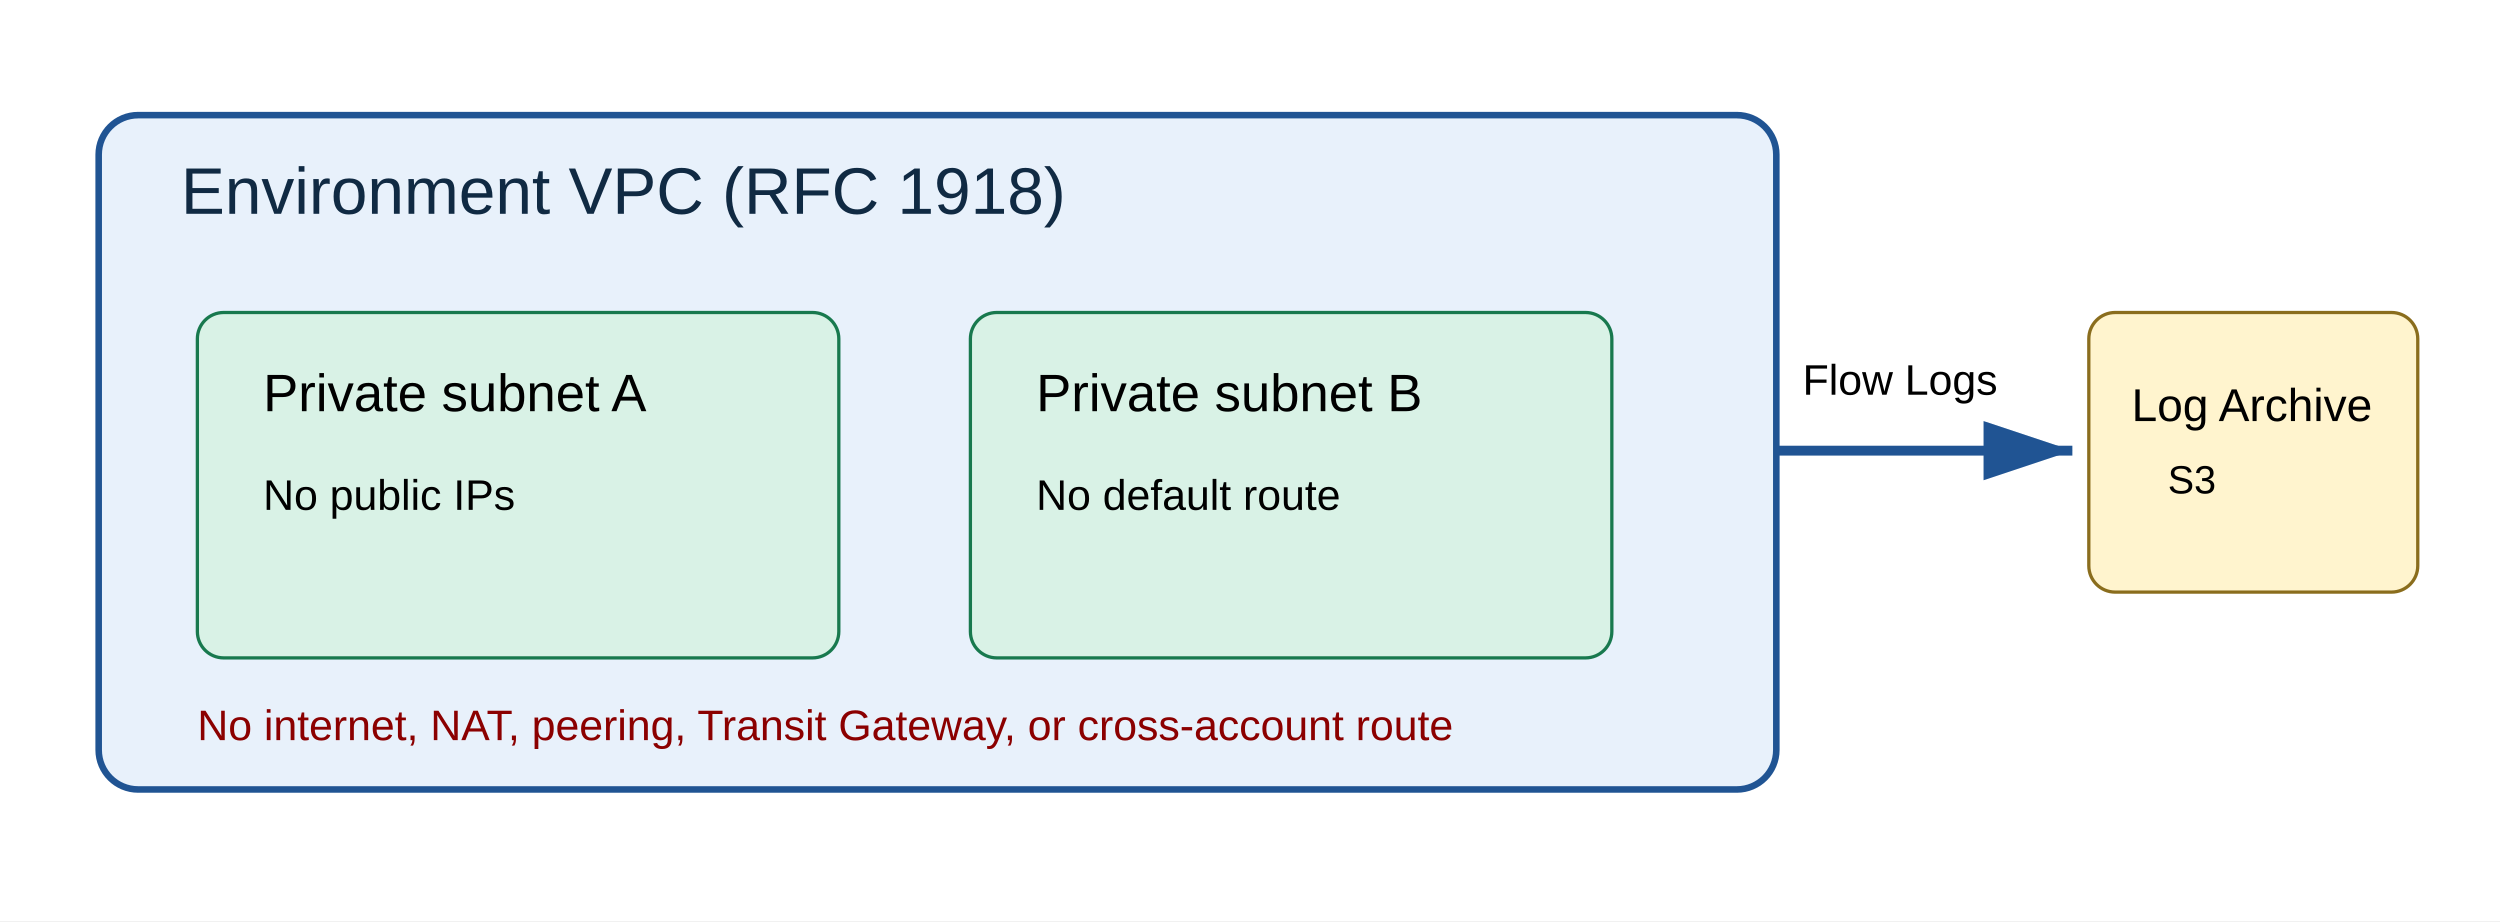
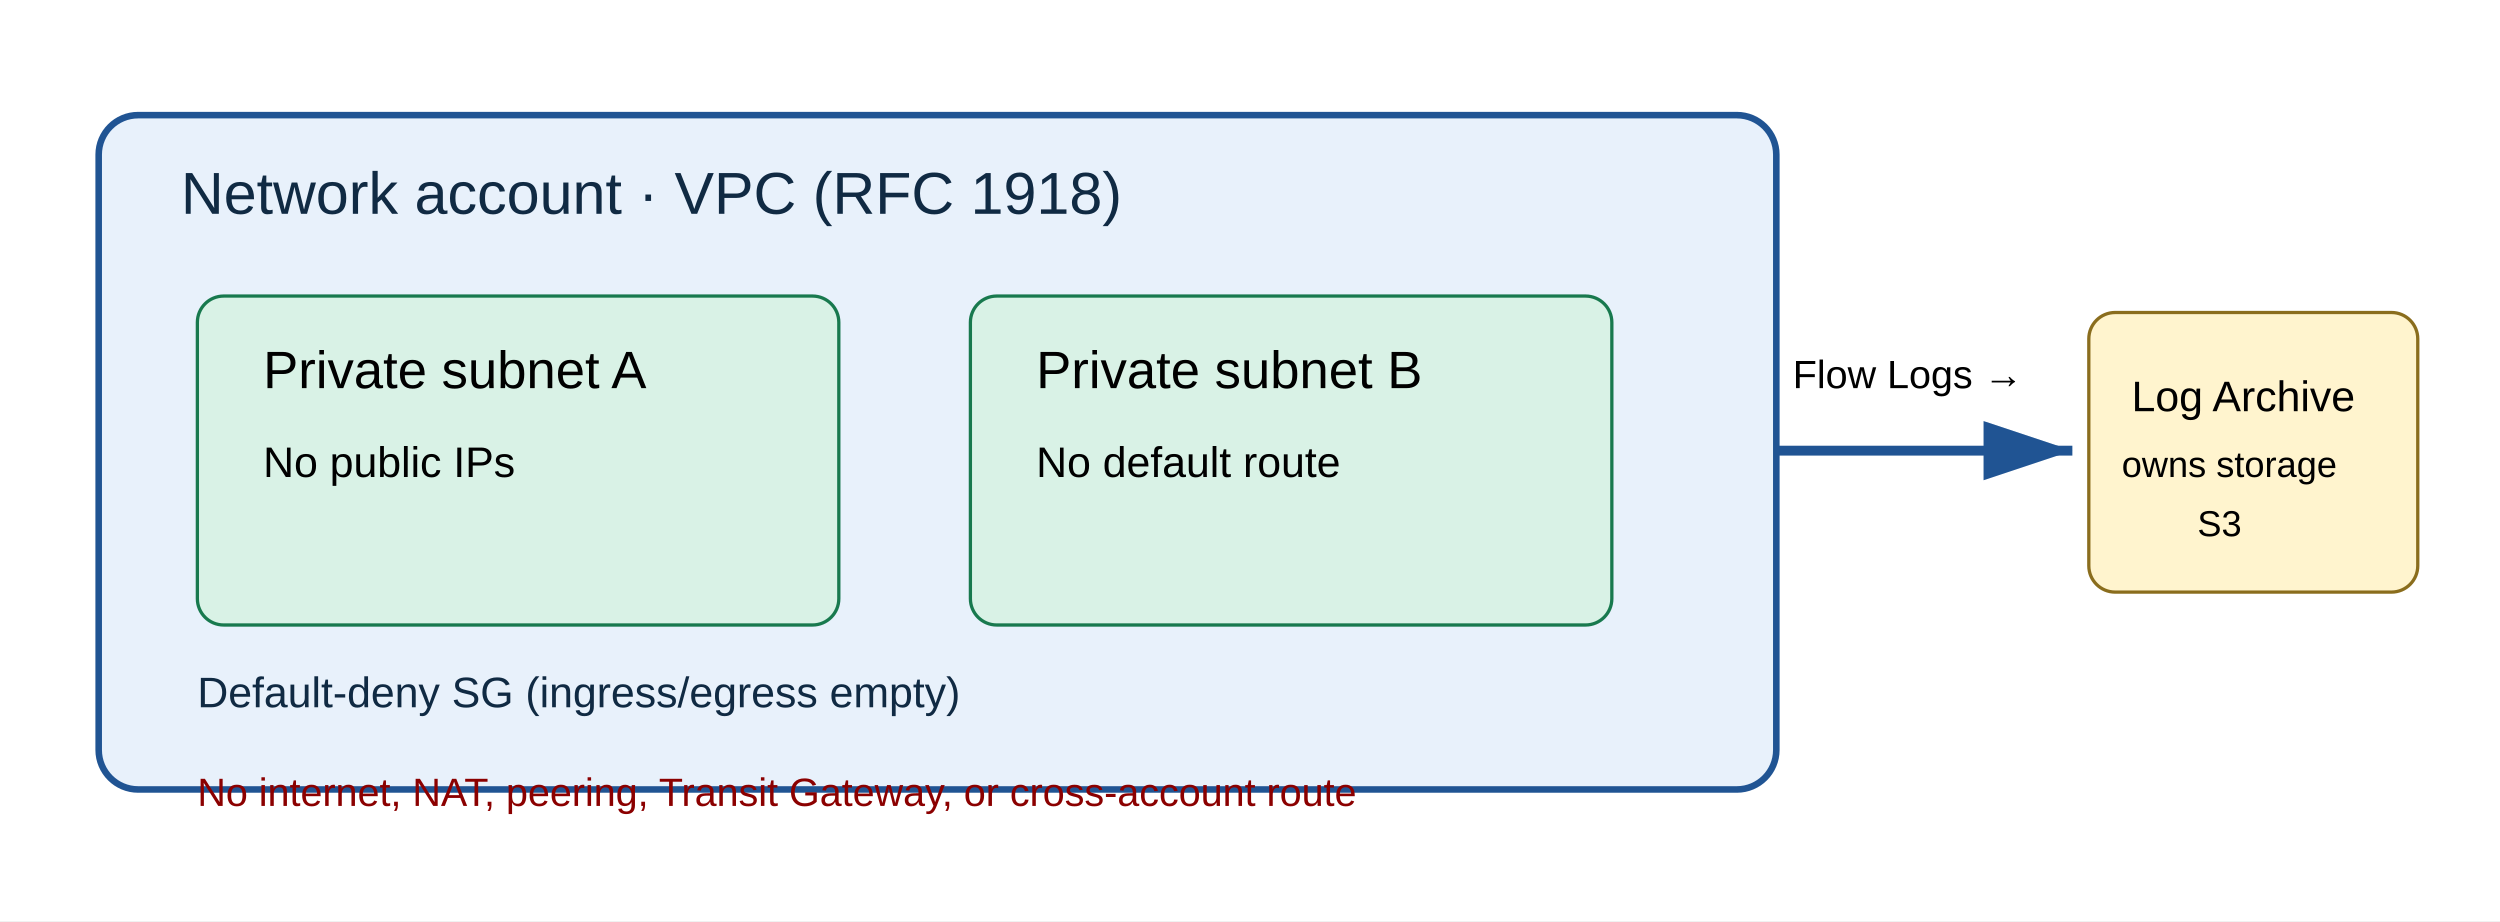
<svg xmlns="http://www.w3.org/2000/svg" width="760" height="280" viewBox="0 0 760 280" role="img" aria-labelledby="title desc">
  <rect width="760" height="280" fill="#ffffff" />
  <rect x="30" y="35" width="510" height="205" rx="12" fill="#e8f1fb" stroke="#205493" stroke-width="2" />
-   <text x="55" y="65" font-family="Arial" font-size="20" fill="#102a43">Environment VPC (RFC 1918)</text>
-   <rect x="60" y="95" width="195" height="105" rx="8" fill="#d9f2e6" stroke="#18794e" />
-   <text x="80" y="125" font-family="Arial" font-size="16">Private subnet A</text>
-   <text x="80" y="155" font-family="Arial" font-size="13">No public IPs</text>
-   <rect x="295" y="95" width="195" height="105" rx="8" fill="#d9f2e6" stroke="#18794e" />
-   <text x="315" y="125" font-family="Arial" font-size="16">Private subnet B</text>
-   <text x="315" y="155" font-family="Arial" font-size="13">No default route</text>
+   <text x="55" y="65" font-family="Arial" font-size="18" fill="#102a43">Network account · VPC (RFC 1918)</text>
+   <rect x="60" y="90" width="195" height="100" rx="8" fill="#d9f2e6" stroke="#18794e" />
+   <text x="80" y="118" font-family="Arial" font-size="16">Private subnet A</text>
+   <text x="80" y="145" font-family="Arial" font-size="13">No public IPs</text>
+   <rect x="295" y="90" width="195" height="100" rx="8" fill="#d9f2e6" stroke="#18794e" />
+   <text x="315" y="118" font-family="Arial" font-size="16">Private subnet B</text>
+   <text x="315" y="145" font-family="Arial" font-size="13">No default route</text>
+   <text x="60" y="215" font-family="Arial" font-size="13" fill="#102a43">Default-deny SG (ingress/egress empty)</text>
  <path d="M540 137 H630" stroke="#205493" stroke-width="3" marker-end="url(#arrow)" />
-   <text x="548" y="120" font-family="Arial" font-size="13">Flow Logs</text>
+   <text x="545" y="118" font-family="Arial" font-size="12">Flow Logs →</text>
  <rect x="635" y="95" width="100" height="85" rx="8" fill="#fff4ce" stroke="#8a6d1d" />
-   <text x="648" y="128" font-family="Arial" font-size="14">Log Archive</text>
-   <text x="659" y="150" font-family="Arial" font-size="12">S3</text>
-   <text x="60" y="225" font-family="Arial" font-size="13" fill="#8b0000">No internet, NAT, peering, Transit Gateway, or cross-account route</text>
+   <text x="648" y="125" font-family="Arial" font-size="13">Log Archive</text>
+   <text x="645" y="145" font-family="Arial" font-size="11">owns storage</text>
+   <text x="668" y="163" font-family="Arial" font-size="11">S3</text>
+   <text x="60" y="245" font-family="Arial" font-size="12" fill="#8b0000">No internet, NAT, peering, Transit Gateway, or cross-account route</text>
  <defs>
    <marker id="arrow" markerWidth="10" markerHeight="10" refX="9" refY="3" orient="auto">
      <path d="M0,0 L0,6 L9,3 z" fill="#205493" />
    </marker>
  </defs>
</svg>
